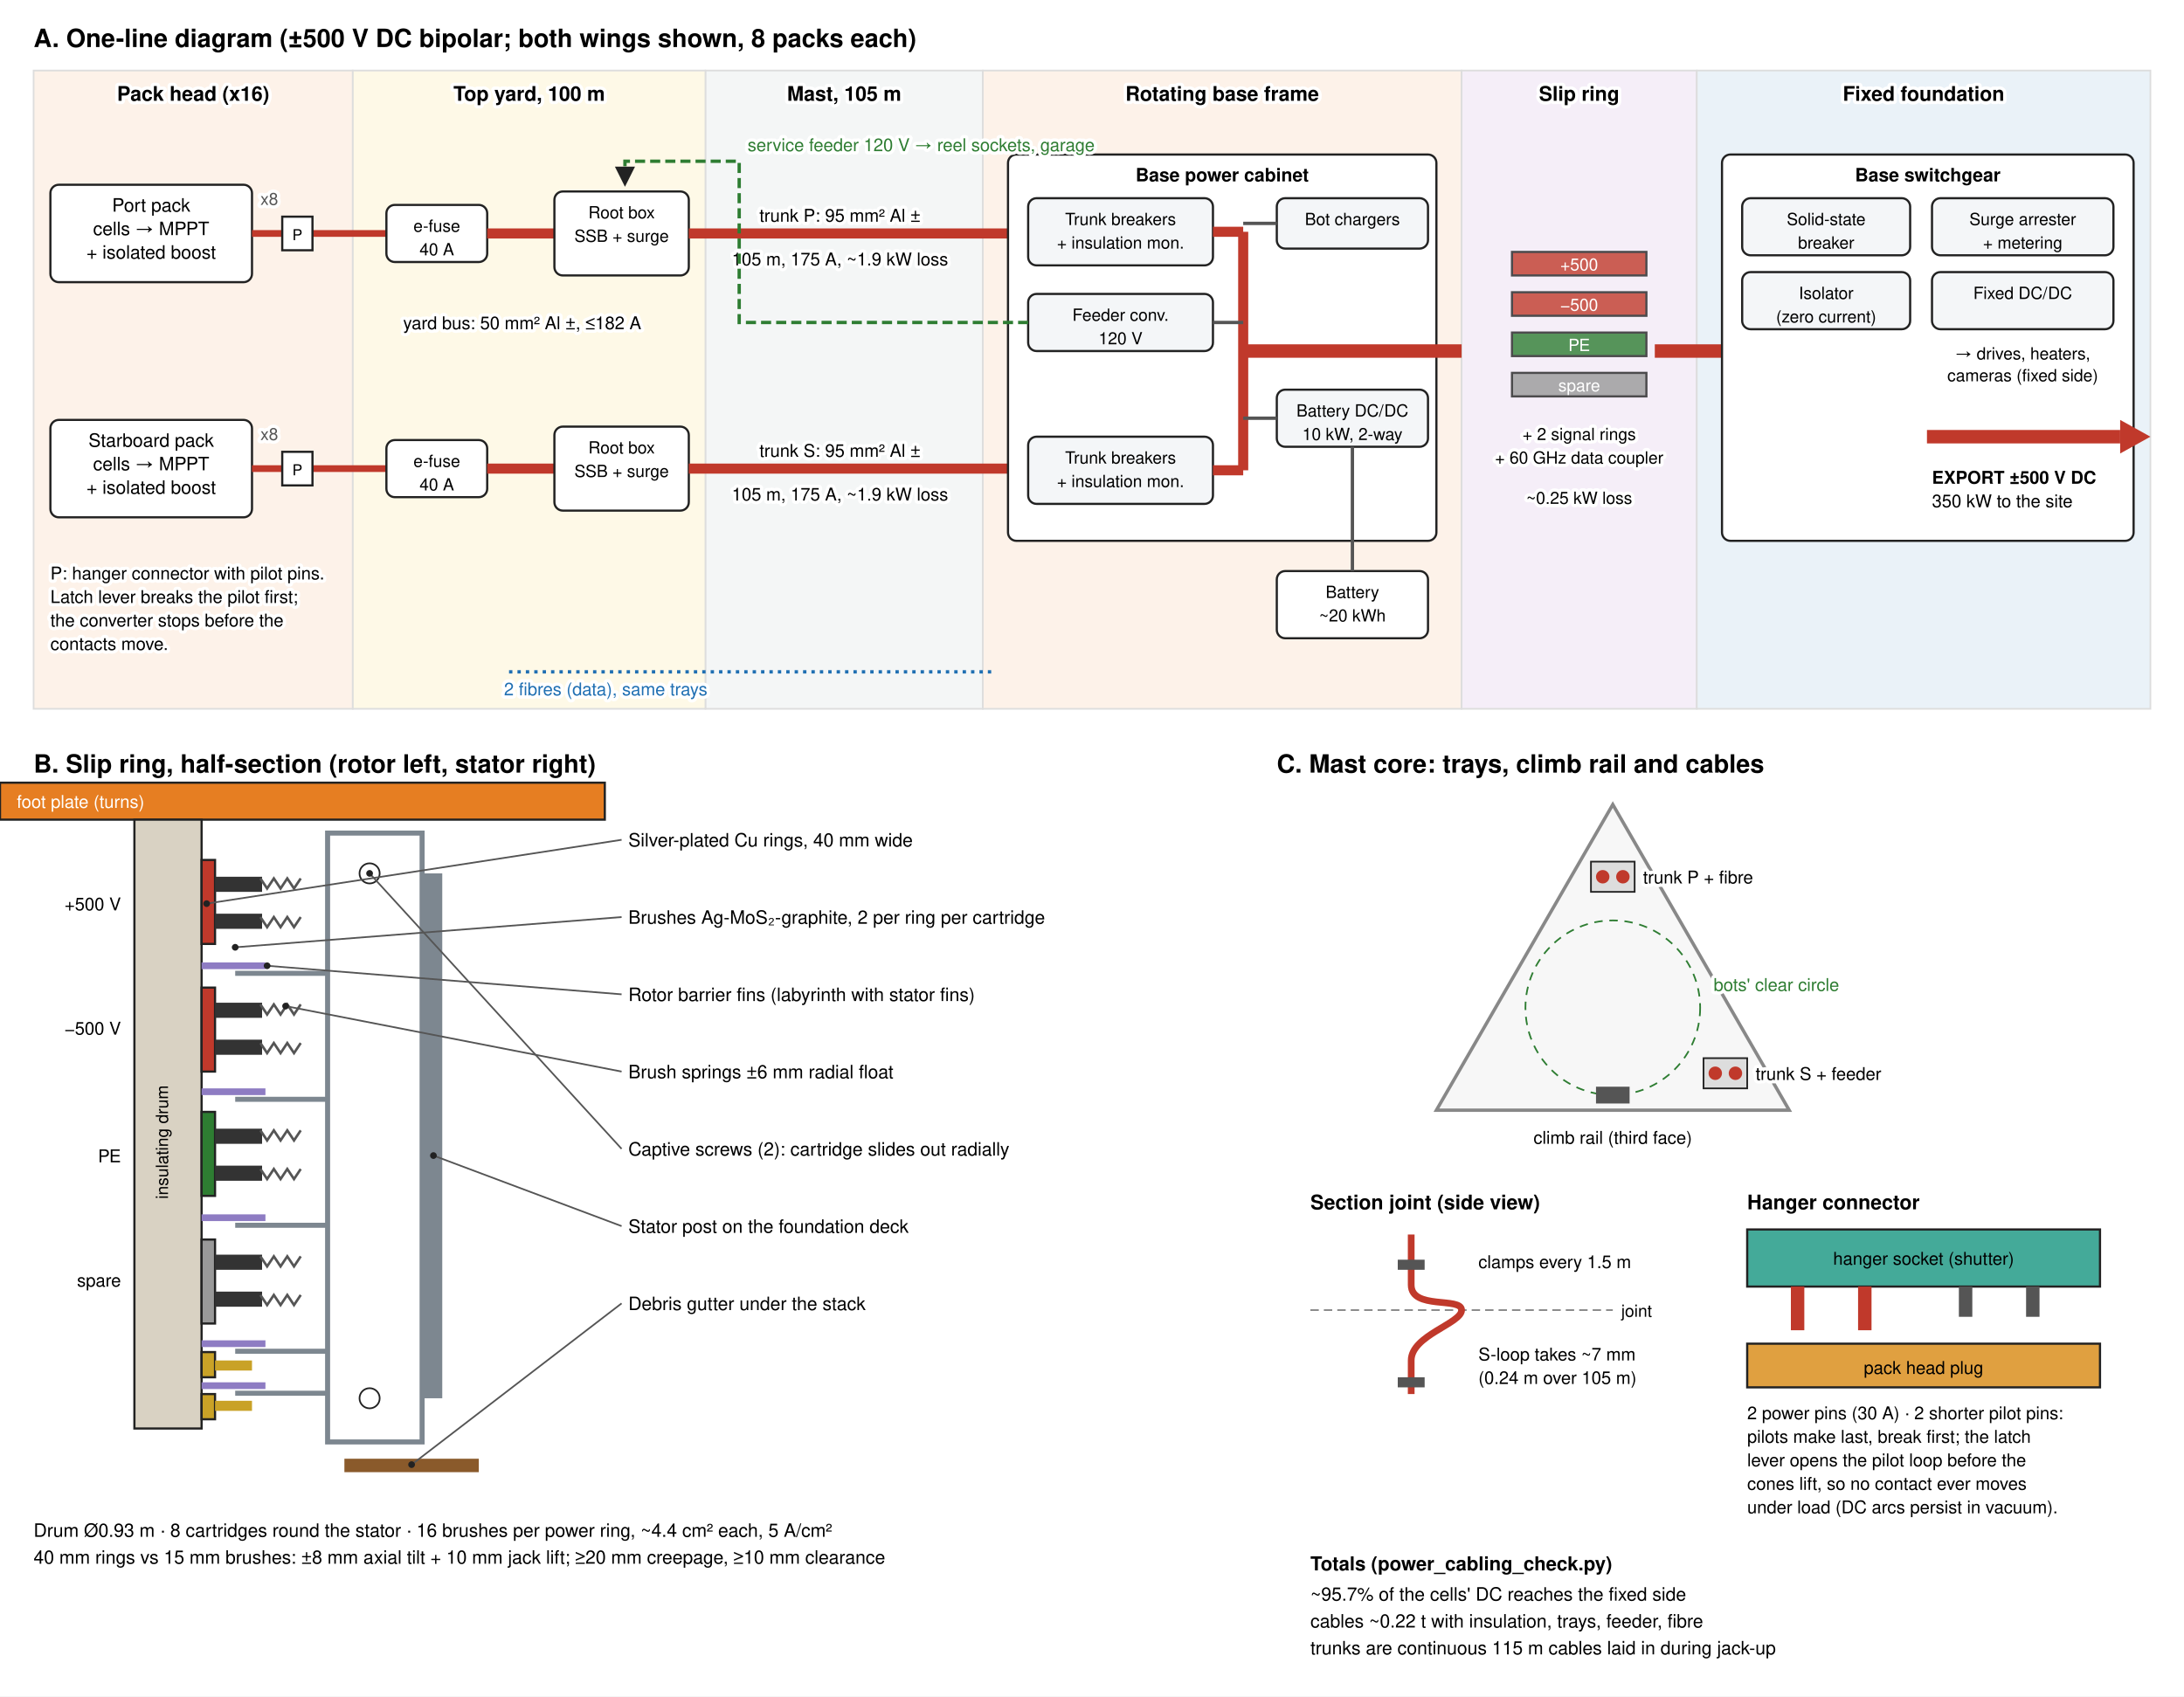
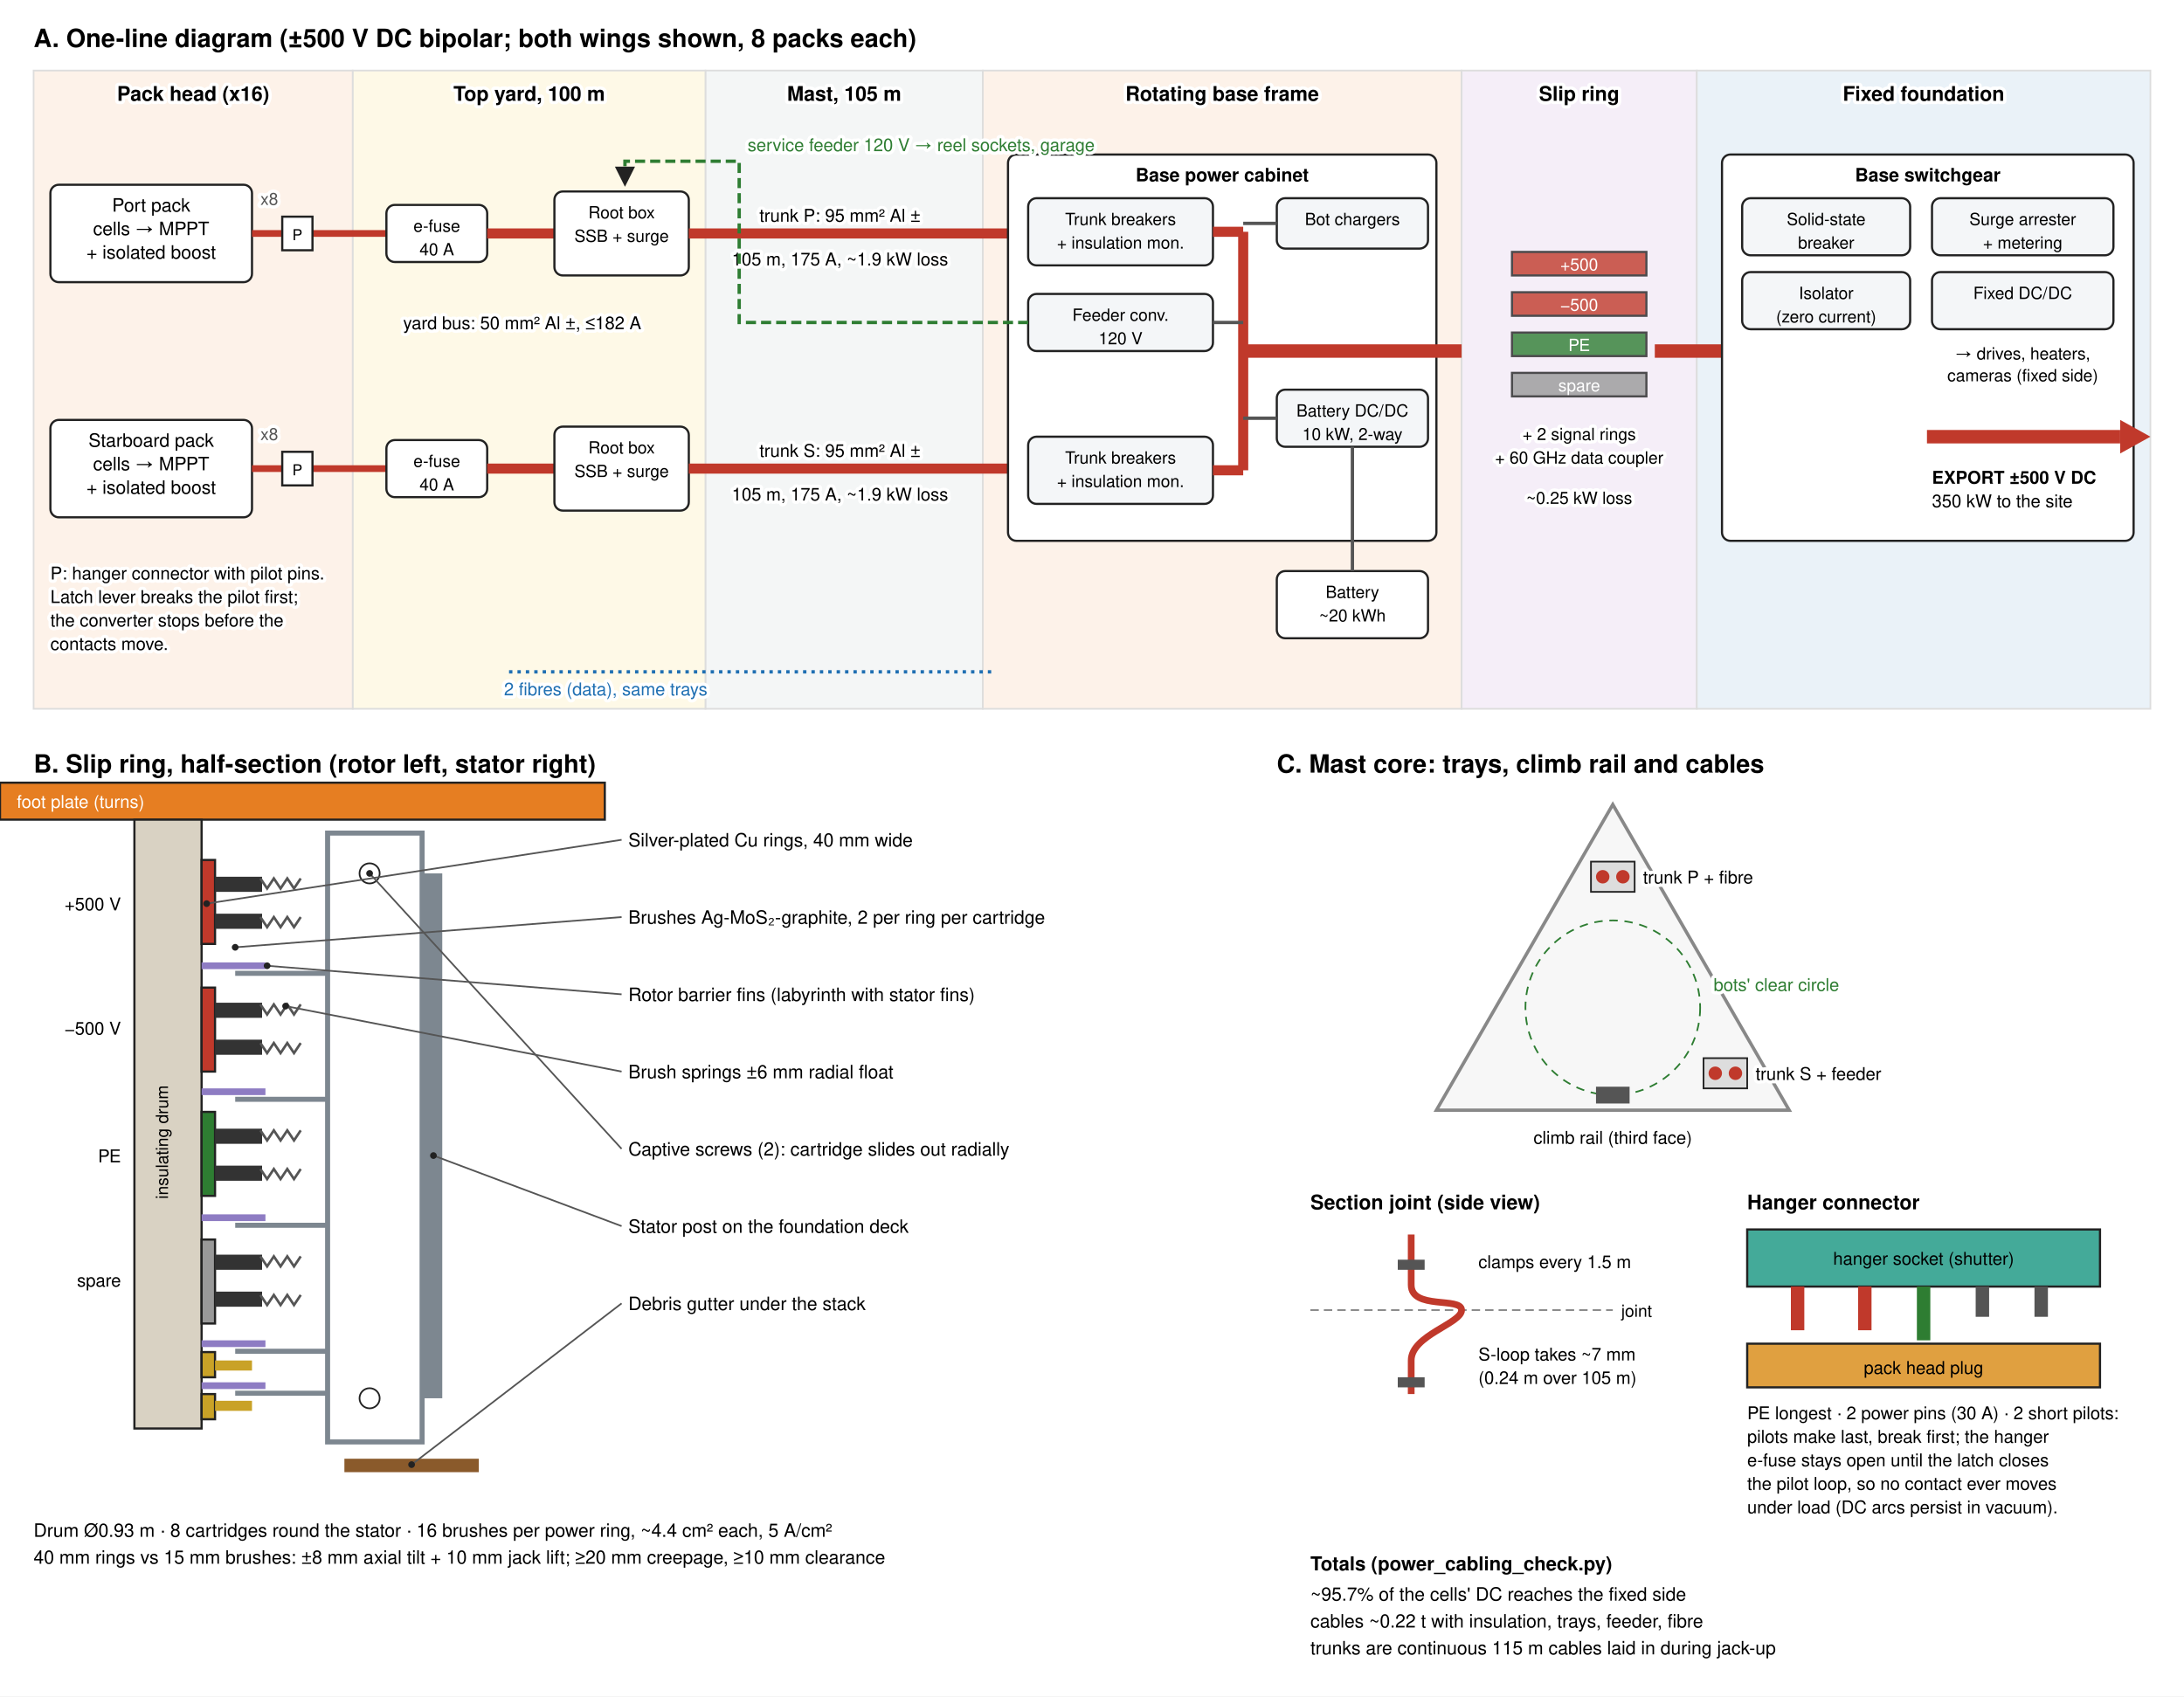
<svg xmlns="http://www.w3.org/2000/svg" viewBox="0 0 1300 1010" font-family="Helvetica, Arial, sans-serif" font-size="12">
  <rect width="1300" height="1010" fill="#fff" />
  <defs>
    <marker id="ar" viewBox="0 0 10 10" refX="9" refY="5" markerWidth="6" markerHeight="6" orient="auto-start-reverse">
      <path d="M0 0L10 5L0 10z" fill="#222" />
    </marker>
  </defs>
  <style>.s{stroke:#222;stroke-width:1.3}.l{stroke:#555;stroke-width:1;fill:none}text{paint-order:stroke;stroke:#fff;stroke-width:4px;stroke-linejoin:round}.t{font-size:15px;font-weight:bold}.k{font-size:11px}</style>
  <text x="20" y="28" class="t">A. One-line diagram (±500 V DC bipolar; both wings shown, 8 packs each)</text>
  <rect x="20" y="42" width="190" height="380" fill="#fdf2e9" stroke="#ddd" />
  <text x="115.0" y="60" text-anchor="middle" font-weight="bold" font-size="12">Pack head (x16)</text>
  <rect x="210" y="42" width="210" height="380" fill="#fef9e7" stroke="#ddd" />
  <text x="315.0" y="60" text-anchor="middle" font-weight="bold" font-size="12">Top yard, 100 m</text>
  <rect x="420" y="42" width="165" height="380" fill="#f4f6f6" stroke="#ddd" />
  <text x="502.5" y="60" text-anchor="middle" font-weight="bold" font-size="12">Mast, 105 m</text>
  <rect x="585" y="42" width="285" height="380" fill="#fdf2e9" stroke="#ddd" />
  <text x="727.5" y="60" text-anchor="middle" font-weight="bold" font-size="12">Rotating base frame</text>
  <rect x="870" y="42" width="140" height="380" fill="#f5eef8" stroke="#ddd" />
  <text x="940.0" y="60" text-anchor="middle" font-weight="bold" font-size="12">Slip ring</text>
  <rect x="1010" y="42" width="270" height="380" fill="#eaf2f8" stroke="#ddd" />
  <text x="1145.0" y="60" text-anchor="middle" font-weight="bold" font-size="12">Fixed foundation</text>
  <rect x="30" y="110" width="120" height="58" rx="5" fill="#fff" class="s" />
  <text x="90.0" y="126" text-anchor="middle" font-size="11" style="stroke:none">Port pack</text>
  <text x="90.0" y="140" text-anchor="middle" font-size="11" style="stroke:none">cells → MPPT</text>
  <text x="90.0" y="154" text-anchor="middle" font-size="11" style="stroke:none">+ isolated boost</text>
  <text x="155" y="122" font-size="10" fill="#555">x8</text>
  <line x1="150" y1="139" x2="230" y2="139" stroke="#c0392b" stroke-width="4" />
  <rect x="168" y="129" width="18" height="20" fill="#fff" class="s" />
  <text x="177" y="143" text-anchor="middle" font-size="9" style="stroke:none">P</text>
  <rect x="230" y="122" width="60" height="34" rx="5" fill="#fff" class="s" />
  <text x="260.0" y="138" text-anchor="middle" font-size="10" style="stroke:none">e-fuse</text>
  <text x="260.0" y="152" text-anchor="middle" font-size="10" style="stroke:none">40 A</text>
  <line x1="290" y1="139" x2="330" y2="139" stroke="#c0392b" stroke-width="6" />
  <rect x="330" y="114" width="80" height="50" rx="5" fill="#fff" class="s" />
  <text x="370.0" y="130" text-anchor="middle" font-size="10" style="stroke:none">Root box</text>
  <text x="370.0" y="144" text-anchor="middle" font-size="10" style="stroke:none">SSB + surge</text>
  <line x1="410" y1="139" x2="600" y2="139" stroke="#c0392b" stroke-width="6" />
  <text x="500" y="132" text-anchor="middle" font-size="10.5">trunk P: 95 mm² Al ±</text>
  <text x="500" y="158" text-anchor="middle" font-size="10.5">105 m, 175 A, ~1.9 kW loss</text>
  <rect x="30" y="250" width="120" height="58" rx="5" fill="#fff" class="s" />
  <text x="90.0" y="266" text-anchor="middle" font-size="11" style="stroke:none">Starboard pack</text>
  <text x="90.0" y="280" text-anchor="middle" font-size="11" style="stroke:none">cells → MPPT</text>
  <text x="90.0" y="294" text-anchor="middle" font-size="11" style="stroke:none">+ isolated boost</text>
  <text x="155" y="262" font-size="10" fill="#555">x8</text>
  <line x1="150" y1="279" x2="230" y2="279" stroke="#c0392b" stroke-width="4" />
  <rect x="168" y="269" width="18" height="20" fill="#fff" class="s" />
  <text x="177" y="283" text-anchor="middle" font-size="9" style="stroke:none">P</text>
  <rect x="230" y="262" width="60" height="34" rx="5" fill="#fff" class="s" />
  <text x="260.0" y="278" text-anchor="middle" font-size="10" style="stroke:none">e-fuse</text>
  <text x="260.0" y="292" text-anchor="middle" font-size="10" style="stroke:none">40 A</text>
  <line x1="290" y1="279" x2="330" y2="279" stroke="#c0392b" stroke-width="6" />
  <rect x="330" y="254" width="80" height="50" rx="5" fill="#fff" class="s" />
  <text x="370.0" y="270" text-anchor="middle" font-size="10" style="stroke:none">Root box</text>
  <text x="370.0" y="284" text-anchor="middle" font-size="10" style="stroke:none">SSB + surge</text>
  <line x1="410" y1="279" x2="600" y2="279" stroke="#c0392b" stroke-width="6" />
  <text x="500" y="272" text-anchor="middle" font-size="10.5">trunk S: 95 mm² Al ±</text>
  <text x="500" y="298" text-anchor="middle" font-size="10.5">105 m, 175 A, ~1.9 kW loss</text>
  <text x="240" y="196" font-size="10.5">yard bus: 50 mm² Al ±, ≤182 A</text>
  <rect x="600" y="92" width="255" height="230" rx="5" fill="#fff" class="s" />
  <text x="727.5" y="108" text-anchor="middle" font-size="11" font-weight="bold" style="stroke:none">Base power cabinet</text>
  <rect x="612" y="118" width="110" height="40" rx="5" fill="#f4f6f8" class="s" />
  <text x="667.0" y="134" text-anchor="middle" font-size="10" style="stroke:none">Trunk breakers</text>
  <text x="667.0" y="148" text-anchor="middle" font-size="10" style="stroke:none">+ insulation mon.</text>
  <rect x="612" y="260" width="110" height="40" rx="5" fill="#f4f6f8" class="s" />
  <text x="667.0" y="276" text-anchor="middle" font-size="10" style="stroke:none">Trunk breakers</text>
  <text x="667.0" y="290" text-anchor="middle" font-size="10" style="stroke:none">+ insulation mon.</text>
  <line x1="722" y1="138" x2="740" y2="138" stroke="#c0392b" stroke-width="6" />
  <line x1="722" y1="280" x2="740" y2="280" stroke="#c0392b" stroke-width="6" />
  <line x1="740" y1="138" x2="740" y2="280" stroke="#c0392b" stroke-width="6" />
  <line x1="740" y1="209" x2="870" y2="209" stroke="#c0392b" stroke-width="8" />
  <rect x="760" y="118" width="90" height="30" rx="5" fill="#f4f6f8" class="s" />
  <text x="805.0" y="134" text-anchor="middle" font-size="10" style="stroke:none">Bot chargers</text>
  <line x1="740" y1="133" x2="760" y2="133" stroke="#555" stroke-width="2" />
  <rect x="760" y="232" width="90" height="34" rx="5" fill="#f4f6f8" class="s" />
  <text x="805.0" y="248" text-anchor="middle" font-size="10" style="stroke:none">Battery DC/DC</text>
  <text x="805.0" y="262" text-anchor="middle" font-size="10" style="stroke:none">10 kW, 2-way</text>
  <line x1="740" y1="249" x2="760" y2="249" stroke="#555" stroke-width="2" />
  <rect x="612" y="175" width="110" height="34" rx="5" fill="#f4f6f8" class="s" />
  <text x="667.0" y="191" text-anchor="middle" font-size="10" style="stroke:none">Feeder conv.</text>
  <text x="667.0" y="205" text-anchor="middle" font-size="10" style="stroke:none">120 V</text>
  <line x1="722" y1="192" x2="740" y2="192" stroke="#555" stroke-width="2" />
  <rect x="760" y="340" width="90" height="40" rx="5" fill="#fff" class="s" />
  <text x="805.0" y="356" text-anchor="middle" font-size="10" style="stroke:none">Battery</text>
  <text x="805.0" y="370" text-anchor="middle" font-size="10" style="stroke:none">~20 kWh</text>
  <line x1="805" y1="266" x2="805" y2="340" stroke="#555" stroke-width="2" />
  <path d="M612 192 H440 V96 H372 V110" stroke="#2e7d32" stroke-width="2" fill="none" stroke-dasharray="6 3" marker-end="url(#ar)" />
  <text x="445" y="90" font-size="10.5" fill="#2e7d32">service feeder 120 V → reel sockets, garage</text>
  <path d="M590 400 H300 V400" stroke="#1f6fb2" stroke-width="2" stroke-dasharray="2 3" fill="none" />
  <text x="300" y="414" font-size="10.5" fill="#1f6fb2">2 fibres (data), same trays</text>
  <rect x="900" y="150" width="80" height="14" fill="#c0392b" opacity="0.8" class="s" />
  <text x="940" y="161" text-anchor="middle" font-size="10" fill="#fff" style="stroke:none">+500</text>
  <rect x="900" y="174" width="80" height="14" fill="#c0392b" opacity="0.8" class="s" />
  <text x="940" y="185" text-anchor="middle" font-size="10" fill="#fff" style="stroke:none">−500</text>
  <rect x="900" y="198" width="80" height="14" fill="#2e7d32" opacity="0.8" class="s" />
  <text x="940" y="209" text-anchor="middle" font-size="10" fill="#fff" style="stroke:none">PE</text>
  <rect x="900" y="222" width="80" height="14" fill="#999" opacity="0.8" class="s" />
  <text x="940" y="233" text-anchor="middle" font-size="10" fill="#fff" style="stroke:none">spare</text>
  <text x="940" y="262" text-anchor="middle" font-size="10">+ 2 signal rings</text>
  <text x="940" y="276" text-anchor="middle" font-size="10">+ 60 GHz data coupler</text>
  <text x="940" y="300" text-anchor="middle" font-size="10">~0.25 kW loss</text>
  <line x1="985" y1="209" x2="1025" y2="209" stroke="#c0392b" stroke-width="8" />
  <rect x="1025" y="92" width="245" height="230" rx="5" fill="#fff" class="s" />
  <text x="1147.5" y="108" text-anchor="middle" font-size="11" font-weight="bold" style="stroke:none">Base switchgear</text>
  <rect x="1037" y="118" width="100" height="34" rx="5" fill="#f4f6f8" class="s" />
  <text x="1087.0" y="134" text-anchor="middle" font-size="10" style="stroke:none">Solid-state</text>
  <text x="1087.0" y="148" text-anchor="middle" font-size="10" style="stroke:none">breaker</text>
  <rect x="1037" y="162" width="100" height="34" rx="5" fill="#f4f6f8" class="s" />
  <text x="1087.0" y="178" text-anchor="middle" font-size="10" style="stroke:none">Isolator</text>
  <text x="1087.0" y="192" text-anchor="middle" font-size="10" style="stroke:none">(zero current)</text>
  <rect x="1150" y="118" width="108" height="34" rx="5" fill="#f4f6f8" class="s" />
  <text x="1204.0" y="134" text-anchor="middle" font-size="10" style="stroke:none">Surge arrester</text>
  <text x="1204.0" y="148" text-anchor="middle" font-size="10" style="stroke:none">+ metering</text>
  <rect x="1150" y="162" width="108" height="34" rx="5" fill="#f4f6f8" class="s" />
  <text x="1204.0" y="178" text-anchor="middle" font-size="10" style="stroke:none">Fixed DC/DC</text>
  <text x="1204" y="214" text-anchor="middle" font-size="10">→ drives, heaters,</text>
  <text x="1204" y="227" text-anchor="middle" font-size="10">cameras (fixed side)</text>
  <line x1="1147" y1="260" x2="1262" y2="260" stroke="#c0392b" stroke-width="8" />
  <polygon points="1262,250 1280,260 1262,270" fill="#c0392b" />
  <text x="1150" y="288" font-size="10.5" font-weight="bold">EXPORT ±500 V DC</text>
  <text x="1150" y="302" font-size="10.5">350 kW to the site</text>
  <text x="30" y="345" font-size="10.5">P: hanger connector with pilot pins.</text>
  <text x="30" y="359" font-size="10.5">Latch lever breaks the pilot first;</text>
  <text x="30" y="373" font-size="10.5">the converter stops before the</text>
  <text x="30" y="387" font-size="10.5">contacts move.</text>
  <text x="20" y="460" class="t">B. Slip ring, half-section (rotor left, stator right)</text>
  <rect x="0" y="466" width="360" height="22" fill="#e67e22" class="s" />
  <text x="10" y="481" font-size="10.5" fill="#fff" style="stroke:none">foot plate (turns)</text>
  <rect x="80" y="488" width="40" height="362.5" fill="#d9d2c3" class="s" />
  <text x="100" y="680" text-anchor="middle" font-size="10" transform="rotate(-90 100 680)" style="stroke:none">insulating drum</text>
  <rect x="120" y="512" width="8" height="50" fill="#c0392b" class="s" />
  <rect x="120" y="573" width="38" height="4" fill="#8e7cc3" />
  <rect x="128" y="522" width="28" height="9" fill="#333" />
  <path d="M155,523 159,529 163,523 167,529 171,523 175,529 179,523" fill="none" stroke="#555" stroke-width="1.5" />
  <rect x="128" y="544" width="28" height="9" fill="#333" />
  <path d="M155,546 159,552 163,546 167,552 171,546 175,552 179,546" fill="none" stroke="#555" stroke-width="1.5" />
  <text x="72" y="542" text-anchor="end" font-size="10.5">+500 V</text>
  <rect x="120" y="588" width="8" height="50" fill="#c0392b" class="s" />
  <rect x="120" y="648" width="38" height="4" fill="#8e7cc3" />
  <rect x="128" y="597" width="28" height="9" fill="#333" />
  <path d="M155,598 159,604 163,598 167,604 171,598 175,604 179,598" fill="none" stroke="#555" stroke-width="1.5" />
  <rect x="128" y="619" width="28" height="9" fill="#333" />
  <path d="M155,621 159,627 163,621 167,627 171,621 175,627 179,621" fill="none" stroke="#555" stroke-width="1.5" />
  <text x="72" y="616" text-anchor="end" font-size="10.5">−500 V</text>
  <rect x="120" y="662" width="8" height="50" fill="#2e7d32" class="s" />
  <rect x="120" y="723" width="38" height="4" fill="#8e7cc3" />
  <rect x="128" y="672" width="28" height="9" fill="#333" />
  <path d="M155,673 159,679 163,673 167,679 171,673 175,679 179,673" fill="none" stroke="#555" stroke-width="1.5" />
  <rect x="128" y="694" width="28" height="9" fill="#333" />
  <path d="M155,696 159,702 163,696 167,702 171,696 175,702 179,696" fill="none" stroke="#555" stroke-width="1.5" />
  <text x="72" y="692" text-anchor="end" font-size="10.5">PE</text>
  <rect x="120" y="738" width="8" height="50" fill="#999" class="s" />
  <rect x="120" y="798" width="38" height="4" fill="#8e7cc3" />
  <rect x="128" y="747" width="28" height="9" fill="#333" />
  <path d="M155,748 159,754 163,748 167,754 171,748 175,754 179,748" fill="none" stroke="#555" stroke-width="1.5" />
  <rect x="128" y="769" width="28" height="9" fill="#333" />
  <path d="M155,771 159,777 163,771 167,777 171,771 175,777 179,771" fill="none" stroke="#555" stroke-width="1.5" />
  <text x="72" y="766" text-anchor="end" font-size="10.5">spare</text>
  <rect x="120" y="805" width="8" height="15" fill="#c9a227" class="s" />
  <rect x="120" y="823" width="38" height="4" fill="#8e7cc3" />
  <rect x="128" y="810" width="22" height="6" fill="#c9a227" />
  <rect x="120" y="830" width="8" height="15" fill="#c9a227" class="s" />
  <rect x="128" y="834" width="22" height="6" fill="#c9a227" />
  <rect x="195.0" y="496" width="56.25" height="362.5" fill="none" stroke="#7d8790" stroke-width="3" />
  <rect x="140" y="578" width="55" height="3" fill="#7d8790" />
  <rect x="140" y="653" width="55" height="3" fill="#7d8790" />
  <rect x="140" y="728" width="55" height="3" fill="#7d8790" />
  <rect x="140" y="803" width="55" height="3" fill="#7d8790" />
  <rect x="140" y="828" width="55" height="3" fill="#7d8790" />
  <rect x="251.25" y="520" width="12" height="312.5" fill="#7d8790" />
  <rect x="205.0" y="868.5" width="80" height="8" fill="#8a5a2b" />
  <circle cx="220.0" cy="520" r="6" fill="#fff" stroke="#222" />
  <circle cx="220.0" cy="832.5" r="6" fill="#fff" stroke="#222" />
  <path d="M123 538L370 500" class="l" />
  <circle cx="123" cy="538" r="2" fill="#222" />
  <text x="374" y="504" font-size="11">Silver-plated Cu rings, 40 mm wide</text>
  <path d="M140 564L370 546" class="l" />
  <circle cx="140" cy="564" r="2" fill="#222" />
  <text x="374" y="550" font-size="11">Brushes Ag-MoS₂-graphite, 2 per ring per cartridge</text>
  <path d="M159 575L370 592" class="l" />
  <circle cx="159" cy="575" r="2" fill="#222" />
  <text x="374" y="596" font-size="11">Rotor barrier fins (labyrinth with stator fins)</text>
  <path d="M170 599L370 638" class="l" />
  <circle cx="170" cy="599" r="2" fill="#222" />
  <text x="374" y="642" font-size="11">Brush springs ±6 mm radial float</text>
  <path d="M220 520L370 684" class="l" />
  <circle cx="220" cy="520" r="2" fill="#222" />
  <text x="374" y="688" font-size="11">Captive screws (2): cartridge slides out radially</text>
  <path d="M258 688L370 730" class="l" />
  <circle cx="258" cy="688" r="2" fill="#222" />
  <text x="374" y="734" font-size="11">Stator post on the foundation deck</text>
  <path d="M245 872L370 776" class="l" />
  <circle cx="245" cy="872" r="2" fill="#222" />
  <text x="374" y="780" font-size="11">Debris gutter under the stack</text>
  <text x="20" y="915.0" font-size="11">Drum Ø0.93 m · 8 cartridges round the stator · 16 brushes per power ring, ~4.4 cm² each, 5 A/cm²</text>
  <text x="20" y="931.0" font-size="11">40 mm rings vs 15 mm brushes: ±8 mm axial tilt + 10 mm jack lift; ≥20 mm creepage, ≥10 mm clearance</text>
  <text x="760" y="460" class="t">C. Mast core: trays, climb rail and cables</text>
  <polygon points="960,479 1065,661 855,661" fill="#f7f7f7" stroke="#888" stroke-width="2" />
  <circle cx="960" cy="600" r="52" fill="none" stroke="#2e7d32" stroke-dasharray="5 4" />
  <rect x="950" y="647" width="20" height="10" fill="#555" />
  <rect x="947" y="513" width="26" height="18" fill="#ddd" stroke="#222" />
  <circle cx="954" cy="522" r="4" fill="#c0392b" />
  <circle cx="966" cy="522" r="4" fill="#c0392b" />
  <text x="978" y="526" font-size="10.5">trunk P + fibre</text>
  <rect x="1014" y="630" width="26" height="18" fill="#ddd" stroke="#222" />
  <circle cx="1021" cy="639" r="4" fill="#c0392b" />
  <circle cx="1033" cy="639" r="4" fill="#c0392b" />
  <text x="1045" y="643" font-size="10.5">trunk S + feeder</text>
  <text x="960" y="681" text-anchor="middle" font-size="10.5">climb rail (third face)</text>
  <text x="1020" y="590" font-size="10.5" fill="#2e7d32">bots' clear circle</text>
  <text x="780" y="720" font-size="12" font-weight="bold">Section joint (side view)</text>
  <line x1="780" y1="780" x2="960" y2="780" stroke="#888" stroke-dasharray="5 3" />
  <text x="965" y="784" font-size="10">joint</text>
  <path d="M840 735 V765 C840 780 870 772 870 780 S840 795 840 810 V830" stroke="#c0392b" stroke-width="4" fill="none" />
  <rect x="832" y="750" width="16" height="6" fill="#555" />
  <rect x="832" y="820" width="16" height="6" fill="#555" />
  <text x="880" y="755" font-size="10.5">clamps every 1.5 m</text>
  <text x="880" y="810" font-size="10.5">S-loop takes ~7 mm</text>
  <text x="880" y="824" font-size="10.5">(0.24 m over 105 m)</text>
  <text x="1040" y="720" font-size="12" font-weight="bold">Hanger connector</text>
  <rect x="1040" y="732" width="210" height="34" fill="#4a9" class="s" />
  <text x="1145" y="753" text-anchor="middle" font-size="10.5" style="stroke:none">hanger socket (shutter)</text>
  <rect x="1066" y="766" width="8" height="26" fill="#c0392b" />
  <rect x="1106" y="766" width="8" height="26" fill="#c0392b" />
-   <rect x="1166" y="766" width="8" height="18" fill="#555" />
-   <rect x="1206" y="766" width="8" height="18" fill="#555" />
+   <rect x="1141" y="766" width="8" height="32" fill="#2e7d32" />
+   <rect x="1176" y="766" width="8" height="18" fill="#555" />
+   <rect x="1211" y="766" width="8" height="18" fill="#555" />
  <rect x="1040" y="800" width="210" height="26" fill="#e0a040" class="s" />
  <text x="1145" y="818" text-anchor="middle" font-size="10.5" style="stroke:none">pack head plug</text>
-   <text x="1040" y="845" font-size="10.5">2 power pins (30 A) · 2 shorter pilot pins:</text>
-   <text x="1040" y="859" font-size="10.5">pilots make last, break first; the latch</text>
-   <text x="1040" y="873" font-size="10.5">lever opens the pilot loop before the</text>
-   <text x="1040" y="887" font-size="10.5">cones lift, so no contact ever moves</text>
+   <text x="1040" y="845" font-size="10.5">PE longest · 2 power pins (30 A) · 2 short pilots:</text>
+   <text x="1040" y="859" font-size="10.5">pilots make last, break first; the hanger</text>
+   <text x="1040" y="873" font-size="10.5">e-fuse stays open until the latch closes</text>
+   <text x="1040" y="887" font-size="10.5">the pilot loop, so no contact ever moves</text>
  <text x="1040" y="901" font-size="10.5">under load (DC arcs persist in vacuum).</text>
  <text x="780" y="935" font-size="11.5" font-weight="bold">Totals (power_cabling_check.py)</text>
  <text x="780" y="953" font-size="11">~95.7% of the cells' DC reaches the fixed side</text>
  <text x="780" y="969" font-size="11">cables ~0.22 t with insulation, trays, feeder, fibre</text>
  <text x="780" y="985" font-size="11">trunks are continuous 115 m cables laid in during jack-up</text>
</svg>
